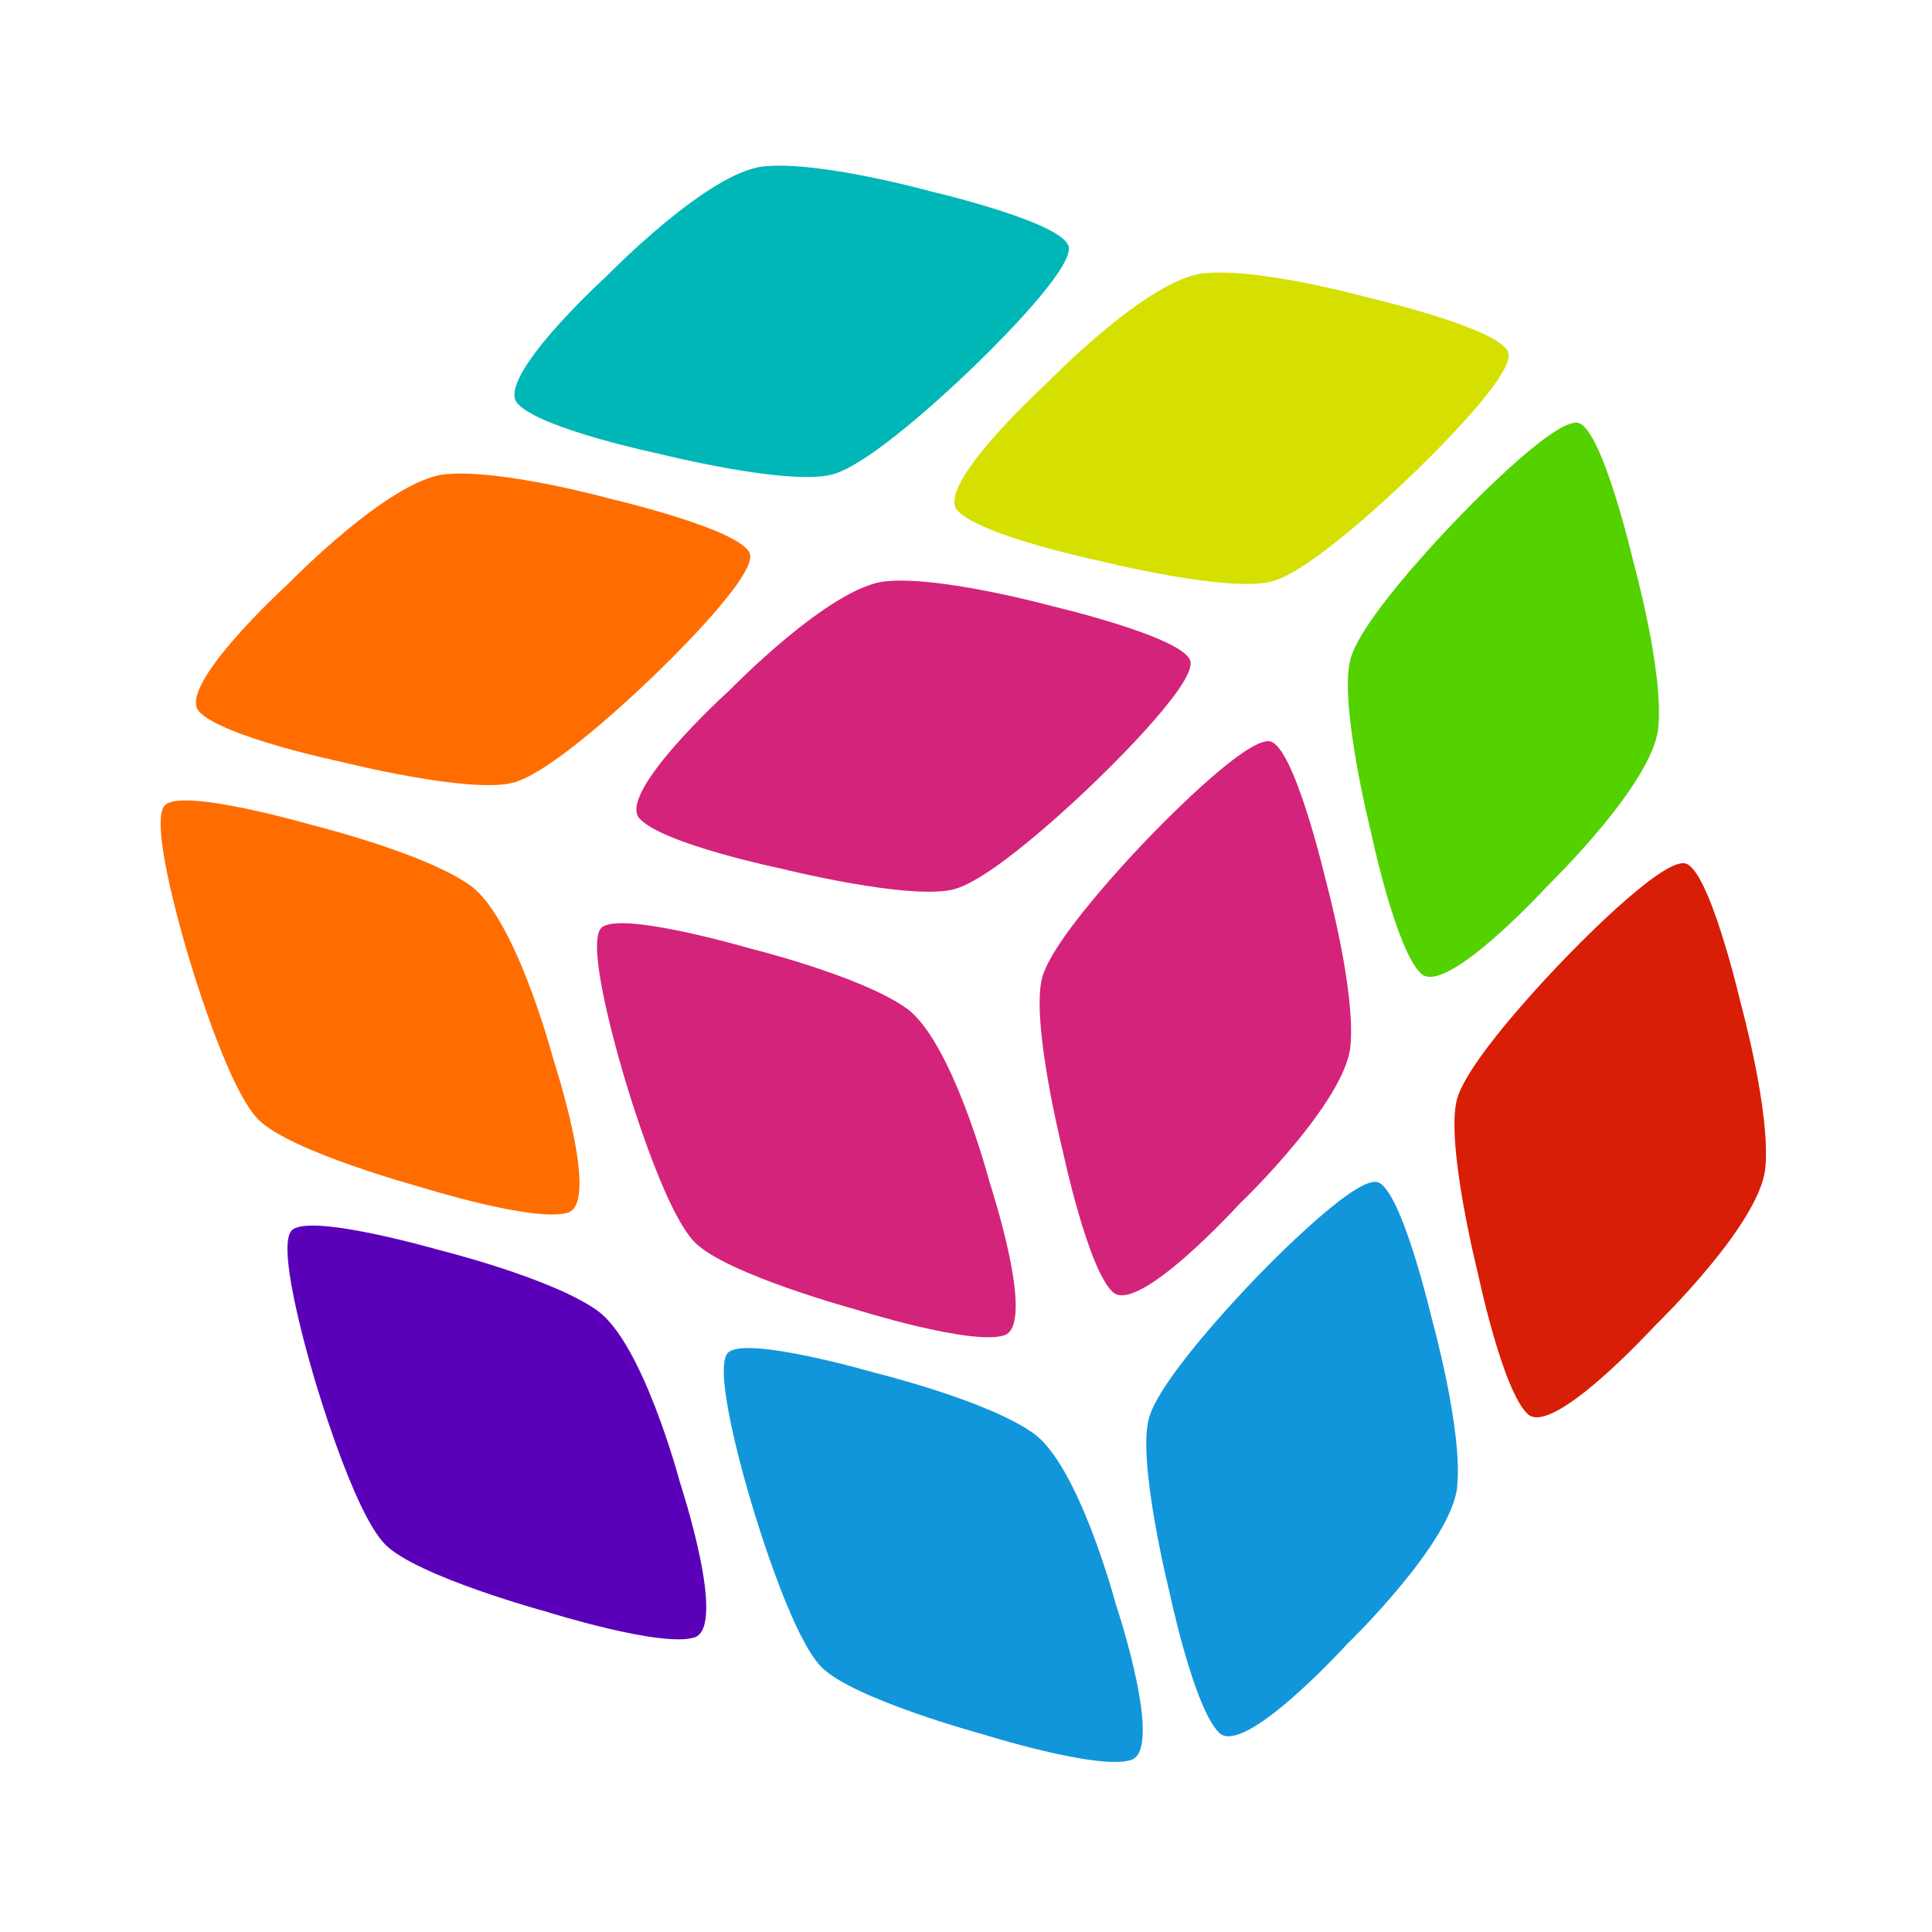
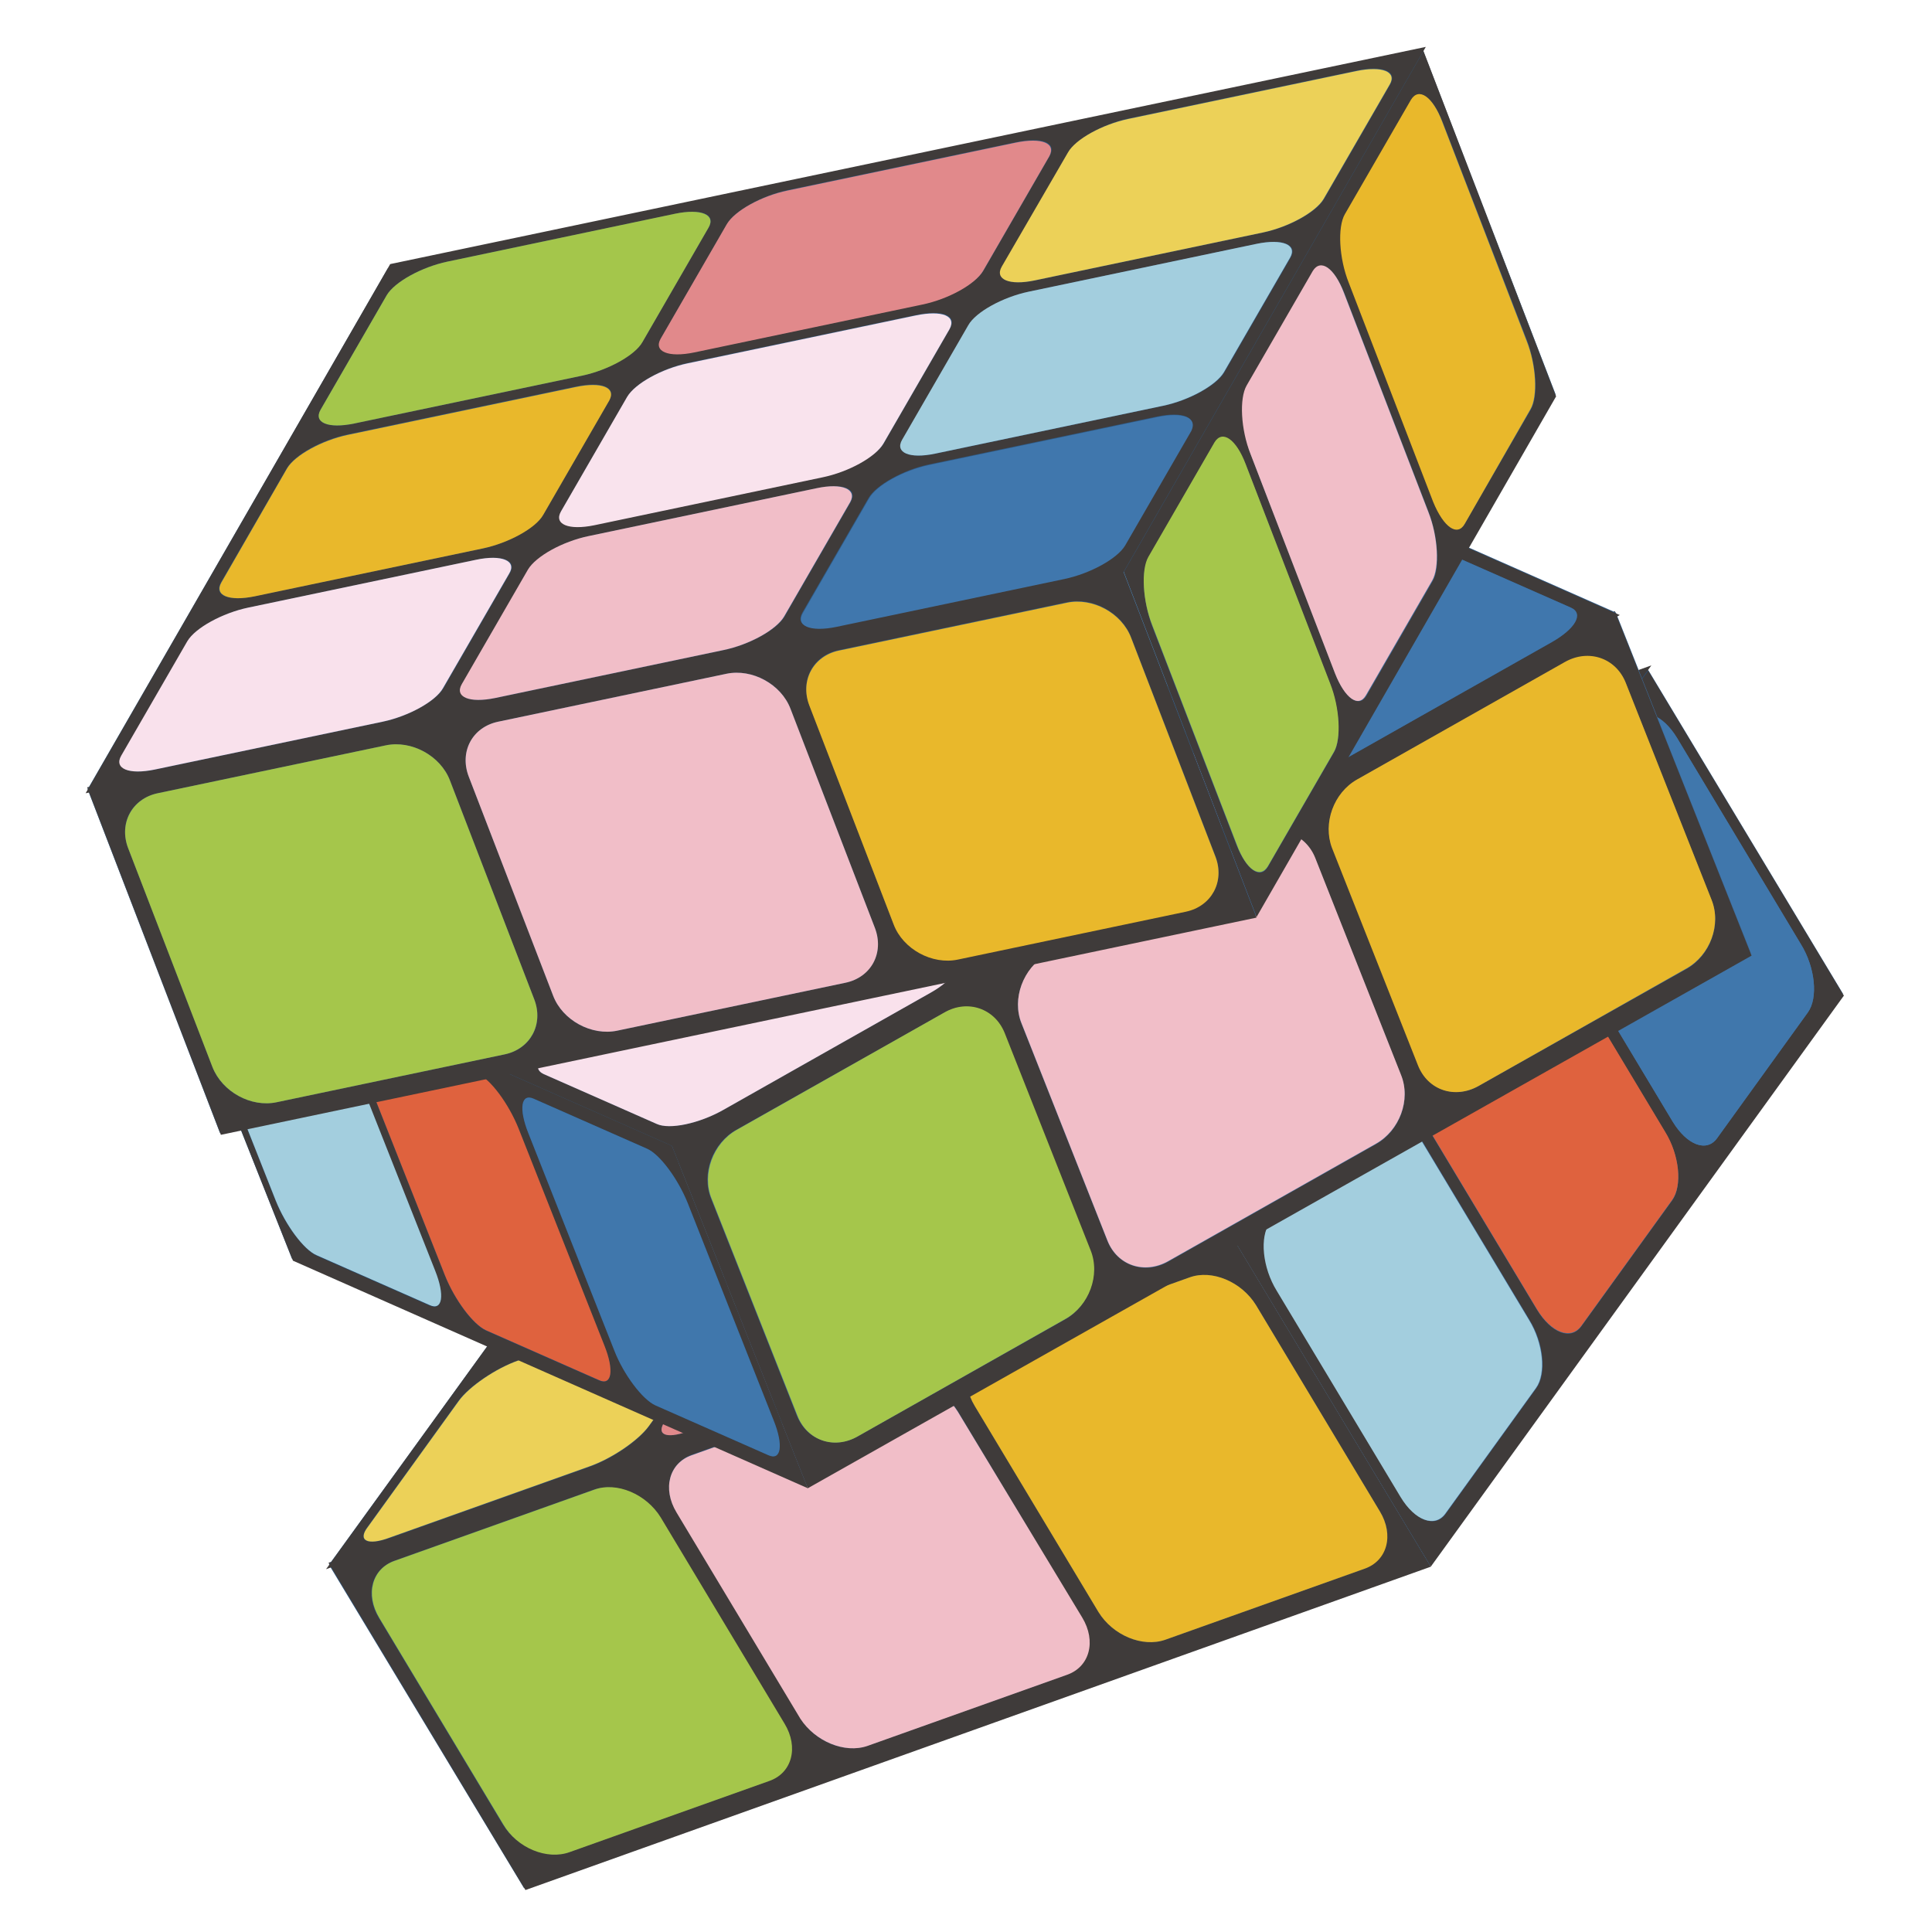
- <svg xmlns="http://www.w3.org/2000/svg" t="1748576677872" class="icon" viewBox="0 0 1024 1024" version="1.1" p-id="2520" width="200" height="200">
-   <path d="M555.016 202.9c1.724-1.724 53.589-54.938 82.745-58.011 29.68-3.298 88.741 13.191 88.741 13.191s69.929 16.264 73.001 29.081c3.298 12.742-50.067 63.408-50.067 63.408s-51.716 50.966-74.875 57.487c-23.085 6.446-92.114-10.868-92.114-10.868s-62.434-13.116-74.95-26.532c-11.992-13.341 45.72-65.956 47.518-67.755z" fill="#d5e000" p-id="2521" />
-   <path d="M318.623 491.908c-8.994 9.594 12.517 79.822 12.517 79.822s20.312 69.929 37.175 86.792c17.014 17.014 85.518 35.601 85.518 35.601s61.009 19.187 78.398 13.641c17.239-5.546-7.345-79.747-8.02-82.22-0.6-2.249-19.937-74.051-43.771-91.139-24.434-17.388-84.019-32.004-84.019-32.004s-68.804-20.087-77.798-10.493z" fill="#d4237a" p-id="2522" />
-   <path d="M339.009 433.896C351.451 447.387 413.885 460.354 413.885 460.354s68.954 17.239 92.114 10.868c23.085-6.446 74.875-57.337 74.875-57.337s53.215-50.666 50.067-63.408c-3.148-12.742-73.076-29.156-73.076-29.156s-59.136-16.264-88.741-13.191c-29.231 3.148-81.096 56.363-82.895 58.161-1.874 1.574-59.51 54.414-47.219 67.605z" fill="#d4237a" p-id="2523" />
-   <path d="M772.296 582.373c-6.371 23.16 10.943 92.189 10.943 92.189s13.041 62.508 26.532 74.95c13.191 12.142 65.881-45.345 67.68-47.144 1.724-1.724 54.938-53.439 58.161-82.895 3.148-29.68-13.266-88.816-13.266-88.816s-16.339-70.003-29.081-73.001c-12.816-3.223-63.483 49.992-63.483 49.992s-50.891 51.791-57.487 74.725z" fill="#d81e06" p-id="2524" />
-   <path d="M715.709 554.866c3.073-29.755-13.191-88.891-13.191-88.891s-16.339-69.854-29.231-73.001c-12.816-3.073-63.483 49.992-63.483 49.992s-50.816 51.866-57.337 74.875c-6.446 23.085 10.793 92.039 10.793 92.039s13.191 62.508 26.532 74.95c13.266 12.217 65.956-45.42 67.605-47.219 1.949-1.649 55.163-53.514 58.311-82.745z" fill="#d4237a" p-id="2525" />
-   <path d="M715.859 349.053c-6.521 23.01 10.793 92.039 10.793 92.039s13.116 62.434 26.532 74.95c13.116 12.217 65.881-45.345 67.68-47.144 1.724-1.724 54.864-53.664 58.011-82.745 3.223-29.755-13.266-88.816-13.266-88.816s-16.339-70.003-29.081-73.151c-12.816-3.223-63.408 50.067-63.408 50.067s-50.741 51.641-57.262 74.8z" fill="#53d200" p-id="2526" />
-   <path d="M272.453 414.709c23.16-6.521 74.95-57.412 74.95-57.412s53.215-50.666 50.142-63.483c-3.298-12.891-73.151-29.231-73.151-29.231s-59.061-16.339-88.741-13.191C206.347 254.615 154.482 307.68 152.758 309.404c-1.874 1.724-59.361 54.564-47.219 67.755 12.592 13.491 74.95 26.532 74.95 26.532s69.029 17.463 91.964 11.018z" fill="#ff6d00" p-id="2527" />
-   <path d="M591.516 850.694c-0.6-2.249-19.862-74.126-43.846-91.064-24.284-17.388-83.869-32.004-83.869-32.004s-68.954-20.087-78.023-10.568c-8.919 9.669 12.592 79.897 12.592 79.897s20.312 69.929 37.1 86.717c17.014 17.014 85.668 35.601 85.668 35.601s61.009 19.187 78.323 13.566c17.388-5.396-7.045-79.747-7.945-82.145z" fill="#1296db" p-id="2528" />
-   <path d="M274.402 213.992c12.442 13.491 74.95 26.532 74.95 26.532s68.879 17.313 92.114 10.868c23.085-6.446 74.95-57.412 74.95-57.412s53.14-50.591 49.992-63.333c-3.223-12.966-73.151-29.231-73.151-29.231s-59.136-16.414-88.741-13.191C375.21 91.449 323.27 144.588 321.546 146.312c-1.799 1.649-59.436 54.489-47.144 67.68z" fill="#00b7b7" p-id="2529" />
-   <path d="M714.21 871.156c1.799-1.649 54.864-53.514 58.086-82.82 3.223-29.755-13.266-88.816-13.266-88.816s-16.264-69.779-29.081-73.001c-12.816-3.073-63.558 50.067-63.558 50.067s-50.816 51.866-57.412 74.95c-6.371 23.01 10.793 92.039 10.793 92.039s13.116 62.434 26.607 75.025c13.416 12.067 66.181-45.645 67.83-47.443z" fill="#1296db" p-id="2530" />
-   <path d="M301.084 642.707c17.089-5.546-7.345-79.747-8.095-82.295-0.6-2.249-19.937-74.051-43.771-91.139-24.359-17.313-83.869-32.004-83.869-32.004s-69.029-20.012-78.023-10.418c-8.994 9.594 12.517 79.822 12.517 79.822s20.237 69.854 37.175 86.792 85.518 35.601 85.518 35.601 61.009 19.187 78.548 13.641z" fill="#ff6d00" p-id="2531" />
-   <path d="M360.37 785.637c-0.6-2.249-19.862-73.976-43.846-91.064-24.434-17.388-83.944-32.079-83.944-32.079S163.626 642.558 154.557 652.226c-8.994 9.594 12.517 79.822 12.517 79.822s20.312 69.779 37.175 86.642c16.939 16.939 85.518 35.601 85.518 35.601s61.009 19.187 78.323 13.566c17.388-5.546-6.97-79.822-7.72-82.22z" fill="#5b00b9" p-id="2532" />
+ <svg xmlns="http://www.w3.org/2000/svg" t="1748584109931" class="icon" viewBox="0 0 1024 1024" version="1.1" p-id="16222" width="200" height="200">
+   <path d="M873.696 355.287l103.08 171.364L757.797 829.351l-103.342-171.364z" fill="#3E72A7" p-id="16223" />
+   <path d="M865.324 382.234c5.494-7.587 15.959-3.663 23.546 8.895l65.668 109.359c7.587 12.296 9.157 28.517 3.663 36.104l-48.139 66.714c-5.494 7.587-15.959 3.663-23.546-8.895l-65.668-109.359c-7.587-12.296-9.157-28.517-3.663-36.104l48.139-66.714m-71.947 99.679c5.494-7.587 15.959-3.663 23.546 8.895l65.668 109.359c7.587 12.296 9.157 28.517 3.663 36.104l-48.139 66.714c-5.494 7.587-15.959 3.663-23.546-8.895l-65.668-109.359c-7.587-12.296-9.157-28.517-3.663-36.104l48.139-66.714m-71.947 99.417c5.494-7.587 15.959-3.663 23.546 8.895l65.668 109.359c7.587 12.296 9.157 28.517 3.663 36.104l-48.139 66.714c-5.494 7.587-15.959 3.663-23.546-8.895l-65.668-109.359c-7.587-12.296-9.157-28.779-3.663-36.104l48.139-66.714m36.889 249.067l218.98-302.7-104.388-173.457-218.98 302.7 104.388 173.457" fill="#3F3B3A" p-id="16224" />
+   <path d="M910.062 603.307l48.139-66.714c5.494-7.587 3.924-23.808-3.663-36.104l-65.668-109.359c-7.587-12.296-18.052-16.482-23.546-8.895l-48.139 66.714c-5.494 7.587-3.924 23.808 3.663 36.104l65.668 109.359c7.587 12.558 18.052 16.482 23.546 8.895" fill="#4077AC" p-id="16225" />
+   <path d="M838.115 702.725l48.139-66.714c5.494-7.587 3.924-23.808-3.663-36.104l-65.668-109.359c-7.587-12.296-18.052-16.482-23.546-8.895l-48.139 66.714c-5.494 7.587-3.924 23.808 3.663 36.104l65.668 109.359c7.587 12.558 18.052 16.482 23.546 8.895" fill="#DF623E" p-id="16226" />
+   <path d="M765.907 802.404l48.139-66.714c5.494-7.587 3.924-23.808-3.663-36.104l-65.668-109.359c-7.587-12.296-18.052-16.482-23.546-8.895l-48.139 66.714c-5.494 7.587-3.924 23.808 3.663 36.104l65.668 109.359c7.587 12.558 18.052 16.221 23.546 8.895" fill="#A3CEDE" p-id="16227" />
+   <path d="M654.455 657.987l103.342 171.364-480.082 171.364L174.373 829.351z" fill="#2C5782" p-id="16228" />
+   <path d="M630.385 677.085c12.035-4.186 27.732 2.355 35.319 14.651l65.668 109.359c7.587 12.296 3.663 25.901-8.11 30.348L617.566 869.118c-12.035 4.186-27.732-2.355-35.319-14.651l-65.668-109.359c-7.587-12.296-3.924-25.901 8.11-30.348l105.696-37.674m-158.021 56.249c12.035-4.186 27.732 2.355 35.319 14.651l65.668 109.359c7.587 12.296 3.924 25.901-8.11 30.348l-105.696 37.674c-12.035 4.186-27.732-2.355-35.319-14.651L358.557 801.357c-7.587-12.296-3.924-25.901 8.11-30.348l105.696-37.674m-157.76 56.249c12.035-4.186 27.732 2.355 35.319 14.651l65.668 109.359c7.587 12.296 3.924 25.901-8.11 30.348l-105.696 37.674c-12.035 4.186-27.732-2.355-35.319-14.651l-65.668-109.359c-7.587-12.296-3.924-25.901 8.11-30.348l105.696-37.674m-36.104 212.178l479.82-171.364-104.388-173.457-479.82 171.364 104.388 173.457" fill="#3F3B3A" p-id="16229" />
+   <path d="M617.566 869.118l105.696-37.674c12.035-4.186 15.697-17.79 8.11-30.348l-65.668-109.359c-7.587-12.296-23.285-19.099-35.319-14.651l-105.696 37.674c-12.035 4.186-15.697 17.79-8.11 30.348l65.668 109.359c7.587 12.296 23.285 18.837 35.319 14.651" fill="#E9B82B" p-id="16230" />
+   <path d="M459.806 925.367l105.696-37.674c12.035-4.186 15.697-17.79 8.11-30.348L507.683 748.247c-7.587-12.296-23.285-19.099-35.319-14.651l-105.696 37.674c-12.035 4.186-15.697 17.79-8.11 30.348l65.668 109.359c7.849 12.035 23.546 18.575 35.581 14.389" fill="#F1BEC8" p-id="16231" />
+   <path d="M302.046 981.617l105.696-37.674c12.035-4.186 15.697-17.79 8.11-30.348l-65.668-109.359c-7.587-12.296-23.285-19.099-35.319-14.651l-105.696 37.674c-12.035 4.186-15.697 17.79-8.11 30.348l65.668 109.359c7.325 12.558 23.285 19.099 35.319 14.651" fill="#A5C64B" p-id="16232" />
+   <path d="M174.373 829.351l219.242-302.7 480.082-171.364-219.242 302.7z" fill="#29527C" p-id="16233" />
+   <path d="M841.517 369.414c12.035-4.186 17.267-1.57 11.773 6.017L805.151 442.146c-5.494 7.587-19.622 17.267-31.657 21.453l-105.696 37.674c-12.035 4.186-17.267 1.57-11.773-6.017l48.139-66.714c5.494-7.587 19.622-17.267 31.657-21.453l105.696-37.674m-157.76 56.511c12.035-4.186 17.267-1.57 11.773 6.017l-48.139 66.714c-5.494 7.587-19.622 17.267-31.657 21.453l-105.696 37.674c-12.035 4.186-17.267 1.57-11.773-6.017l48.139-66.714c5.494-7.587 19.622-17.267 31.657-21.453l105.696-37.674M525.997 482.175c12.035-4.186 17.267-1.57 11.773 6.017L489.369 554.645c-5.494 7.587-19.622 17.267-31.657 21.453l-105.696 37.674c-12.035 4.186-17.267 1.57-11.773-6.017l48.139-66.714c5.494-7.587 19.622-17.267 31.657-21.453l105.958-37.412m242.788-12.035c12.035-4.186 17.267-1.57 11.773 6.017l-48.139 66.714c-5.494 7.587-19.622 17.267-31.657 21.453L595.066 601.737c-12.035 4.186-17.267 1.57-11.773-6.017l48.139-66.714c5.494-7.587 19.622-17.267 31.657-21.453l105.696-37.412m-157.76 56.249c12.035-4.186 17.267-1.57 11.773 6.017L574.659 599.121c-5.494 7.587-19.622 17.267-31.657 21.453l-105.696 37.674c-12.035 4.186-17.267 1.57-11.773-6.017l48.139-66.714c5.494-7.587 19.622-17.267 31.657-21.453l105.696-37.674m-158.021 56.249c12.035-4.186 17.267-1.57 11.773 6.017l-48.139 66.714c-5.494 7.587-19.622 17.267-31.657 21.453l-105.696 37.674c-12.035 4.186-17.267 1.57-11.773-6.017l48.139-66.714c5.494-7.587 19.622-17.267 31.657-21.453l105.696-37.674m243.05-12.035c12.035-4.186 17.267-1.57 11.773 6.017l-48.139 66.714c-5.494 7.587-19.622 17.267-31.657 21.453l-105.696 37.674c-12.035 4.186-17.267 1.57-11.773-6.017l48.139-66.714c5.494-7.587 19.622-17.267 31.657-21.453l105.696-37.674m-158.021 56.249c12.035-4.186 17.267-1.57 11.773 6.017l-48.139 66.714c-5.494 7.587-19.622 17.267-31.657 21.453L364.574 758.712c-12.035 4.186-17.267 1.57-11.773-6.017l48.139-66.714c5.494-7.587 19.622-17.267 31.657-21.453l105.435-37.674m-157.76 56.511c12.035-4.186 17.267-1.57 11.773 6.017L343.906 756.096c-5.494 7.587-19.622 17.267-31.657 21.453l-105.696 37.674c-12.035 4.186-17.267 1.57-11.773-6.017l48.139-66.714c5.494-7.587 19.622-17.267 31.657-21.453l105.696-37.674M172.803 831.706l479.82-171.364 222.643-307.671-479.82 171.364L172.803 831.706" fill="#3F3B3A" p-id="16234" />
+   <path d="M522.334 702.463l105.696-37.674c12.035-4.186 26.162-13.866 31.657-21.453l48.139-66.714c5.494-7.587 0.262-10.203-11.773-6.017l-105.696 37.674c-12.035 4.186-26.162 13.866-31.657 21.453l-48.139 66.714c-5.494 7.587-0.262 10.203 11.773 6.017" fill="#A4C64B" p-id="16235" />
+   <path d="M364.574 758.712l105.696-37.674c12.035-4.186 26.162-13.866 31.657-21.453l48.139-66.714c5.494-7.587 0.262-10.203-11.773-6.017L432.597 664.527c-12.035 4.186-26.162 13.866-31.657 21.453l-48.139 66.714c-5.494 7.587-0.262 10.203 11.773 6.017" fill="#E1898B" p-id="16236" />
+   <path d="M206.553 814.962l105.696-37.674c12.035-4.186 26.162-13.866 31.657-21.453l48.139-66.714c5.494-7.587 0.262-10.203-11.773-6.017L274.837 721.038c-12.035 4.186-26.162 13.866-31.657 21.453l-48.139 66.714c-5.756 7.325-0.262 10.203 11.511 5.756" fill="#ECD158" p-id="16237" />
+   <path d="M595.066 601.737l105.696-37.674c12.035-4.186 26.162-13.866 31.657-21.453l48.139-66.714c5.494-7.587 0.262-10.203-11.773-6.017L663.088 507.552c-12.035 4.186-26.162 13.866-31.657 21.453l-48.139 66.714c-5.494 7.587-0.262 10.465 11.773 6.017" fill="#E9B82B" p-id="16238" />
+   <path d="M437.306 658.248l105.696-37.674c12.035-4.186 26.162-13.866 31.657-21.453l48.139-66.714c5.494-7.587 0.262-10.203-11.773-6.017l-105.696 37.674c-12.035 4.186-26.162 13.866-31.657 21.453l-48.139 66.714c-5.494 7.587-0.262 10.203 11.773 6.017" fill="#F9E3ED" p-id="16239" />
+   <path d="M279.546 714.498l105.696-37.674c12.035-4.186 26.162-13.866 31.657-21.453l48.139-66.714c5.494-7.587 0.262-10.203-11.773-6.017l-105.696 37.674c-12.035 4.186-26.162 13.866-31.657 21.453l-48.139 66.714c-5.494 7.587-0.262 10.203 11.773 6.017" fill="#A3CEDE" p-id="16240" />
+   <path d="M667.798 501.273l105.696-37.674c12.035-4.186 26.162-13.866 31.657-21.453l48.139-66.714c5.494-7.587 0.262-10.203-11.773-6.017l-105.696 37.674c-12.035 4.186-26.162 13.866-31.657 21.453l-48.139 66.714c-5.494 7.587-0.262 10.203 11.773 6.017" fill="#F9E1EC" p-id="16241" />
+   <path d="M510.038 557.523l105.696-37.674c12.035-4.186 26.162-13.866 31.657-21.453l48.139-66.714c5.494-7.587 0.262-10.203-11.773-6.017l-105.696 37.674c-12.035 4.186-26.162 13.866-31.657 21.453l-48.139 66.714c-5.494 7.587-0.262 10.465 11.773 6.017" fill="#F1BEC8" p-id="16242" />
+   <path d="M352.278 614.034l105.696-37.674c12.035-4.186 26.162-13.866 31.657-21.453l48.139-66.714c5.494-7.587 0.262-10.203-11.773-6.017l-105.696 37.674c-12.035 4.186-26.162 13.866-31.657 21.453l-48.139 66.714c-5.494 7.587-0.262 10.203 11.773 6.017" fill="#4077AD" p-id="16243" />
+   <path d="M856.429 324.677l71.685 180.521-500.489 282.555-71.685-180.521z" fill="#3C6EA1" p-id="16244" />
+   <path d="M829.482 351.101c12.558-7.064 26.947-2.093 32.18 10.988l45.523 115.115c5.232 13.081-0.785 29.302-13.343 36.366L783.697 575.575c-12.558 7.064-26.947 2.093-31.918-10.988l-45.523-115.115c-5.232-13.081 0.785-29.302 13.343-36.366l109.882-62.005m-164.562 92.877c12.558-7.064 26.947-2.093 32.18 10.988l45.523 115.115c5.232 13.081-0.785 29.302-13.343 36.366l-110.144 62.267c-12.558 7.064-26.947 2.093-32.18-10.988l-45.523-115.115c-5.232-13.081 0.785-29.302 13.343-36.366l110.144-62.267m-164.562 92.877c12.558-7.064 26.947-2.093 31.918 10.988l45.523 115.115c5.232 13.081-0.785 29.302-13.343 36.366l-109.882 62.005c-12.558 7.064-26.947 2.093-32.18-10.988l-45.523-115.115c-5.232-13.081 0.785-29.302 13.343-36.366l110.144-62.005m-72.208 251.945l500.227-282.293-72.47-182.614-500.227 282.293 72.47 182.614" fill="#3F3B3A" p-id="16245" />
+   <path d="M783.697 575.575l110.144-62.267c12.558-7.064 18.575-23.285 13.343-36.366l-45.523-115.115c-5.232-13.081-19.622-18.052-32.18-10.988l-110.144 62.267c-12.558 7.064-18.314 23.285-13.343 36.366l45.523 115.115c5.232 13.343 19.622 18.052 32.18 10.988" fill="#E9B82B" p-id="16246" />
+   <path d="M619.135 668.452l110.144-62.267c12.558-7.064 18.575-23.285 13.343-36.366l-45.523-115.115c-5.232-13.081-19.622-18.052-32.18-10.988L554.776 505.983c-12.558 7.064-18.575 23.546-13.343 36.366l45.523 115.115c5.232 13.343 19.622 18.052 32.18 10.988" fill="#F1BEC8" p-id="16247" />
+   <path d="M454.573 761.329l110.144-62.267c12.558-7.064 18.575-23.285 13.343-36.366l-45.523-115.115c-5.232-13.081-19.622-18.052-31.918-10.988l-110.144 62.267c-12.558 7.064-18.575 23.546-13.343 36.366l45.523 115.115c5.232 13.343 19.622 18.052 31.918 10.988" fill="#A5C64B" p-id="16248" />
+   <path d="M355.941 607.231l71.685 180.521L154.751 667.144l-71.685-180.521z" fill="#21486F" p-id="16249" />
+   <path d="M342.859 608.801c6.802 3.139 16.482 15.959 21.715 29.04l45.523 115.115c5.232 13.081 3.924 21.192-2.878 18.314l-59.912-26.424c-6.802-3.139-16.482-15.959-21.715-29.04l-45.523-115.115c-5.232-13.081-3.924-21.192 2.878-18.314l59.912 26.424m-89.737-39.505c6.802 3.139 16.482 15.959 21.715 29.04l45.523 115.115c5.232 13.081 3.924 21.192-2.878 18.314l-59.912-26.424c-6.802-3.139-16.482-15.959-21.715-29.04l-45.523-115.115c-5.232-13.081-3.924-21.192 2.878-18.314l59.912 26.424m-89.737-39.767c6.802 3.139 16.482 15.959 21.715 29.04l45.523 115.115c5.232 13.081 3.924 21.192-2.878 18.314l-59.912-26.424c-6.802-3.139-16.482-15.959-21.715-29.04l-45.523-115.115c-5.232-13.081-3.924-21.192 2.878-18.314l59.912 26.424m-8.11 138.661l272.875 120.609-72.47-182.614-272.875-120.609 72.47 182.614" fill="#3F3B3A" p-id="16250" />
+   <path d="M347.307 744.846l59.912 26.424c6.802 3.139 8.11-5.232 2.878-18.314l-45.523-115.115c-5.232-13.081-14.913-26.162-21.715-29.04l-59.912-26.424c-6.802-3.139-8.11 5.232-2.878 18.314l45.523 115.115c4.971 12.82 14.913 25.901 21.715 29.04" fill="#4077AC" p-id="16251" />
+   <path d="M257.57 705.079l59.912 26.424c6.802 3.139 8.11-5.232 2.878-18.314l-45.523-115.115c-5.232-13.081-14.913-26.162-21.715-29.04l-59.912-26.424c-6.802-3.139-8.11 5.232-2.878 18.314l45.523 115.115c5.232 13.081 14.913 25.901 21.715 29.04" fill="#DF623E" p-id="16252" />
+   <path d="M167.832 665.312L227.745 691.736c6.802 3.139 8.11-5.232 2.878-18.314l-45.523-115.115c-5.232-13.081-14.913-26.162-21.715-29.04l-59.912-26.424c-6.802-3.139-8.11 5.232-2.878 18.314l45.523 115.115c5.232 13.081 14.913 26.162 21.715 29.04" fill="#A3CEDE" p-id="16253" />
+   <path d="M583.554 204.067l272.875 120.609-500.489 282.555L83.066 486.622z" fill="#2F5A86" p-id="16254" />
+   <path d="M383.15 588.394c-12.558 7.064-28.255 10.465-35.058 7.325l-59.912-26.424c-6.802-3.139-2.093-11.25 10.203-18.314l110.144-62.267c12.558-7.064 28.255-10.465 35.058-7.325l59.912 26.424c6.802 3.139 2.093 11.25-10.203 18.314l-110.144 62.267m164.562-92.877c-12.558 7.064-28.255 10.465-35.058 7.325L452.742 476.419c-6.802-3.139-2.093-11.25 10.203-18.314l110.144-62.267c12.558-7.064 28.255-10.465 35.058-7.325l59.912 26.424c6.802 3.139 2.093 11.25-10.203 18.314l-110.144 62.267m164.562-92.877c-12.558 7.064-28.255 10.465-35.058 7.325l-59.912-26.424c-6.802-3.139-2.093-11.25 10.203-18.314l110.144-62.267c12.558-7.064 28.255-10.465 35.058-7.325l59.912 26.424c6.802 3.139 2.093 11.25-10.203 18.314l-110.144 62.267m-419.646 145.725c-12.558 7.064-28.255 10.465-35.058 7.325l-59.912-26.424c-6.802-3.139-2.093-11.25 10.203-18.314l110.144-62.267c12.558-7.064 28.255-10.465 35.058-7.325l59.912 26.424c6.802 3.139 2.093 11.25-10.203 18.314l-110.144 62.267m164.562-92.877c-12.558 7.064-28.255 10.465-35.058 7.325l-59.912-26.424c-6.802-3.139-2.093-11.25 10.203-18.314l110.144-62.267c12.558-7.064 28.255-10.465 35.058-7.325l59.912 26.424c6.802 3.139 2.093 11.25-10.203 18.314l-110.144 62.267m164.562-92.877c-12.558 7.064-28.255 10.465-35.058 7.325l-59.912-26.424c-6.802-3.139-2.093-11.25 10.203-18.314l110.144-62.267c12.558-7.064 28.255-10.465 35.058-7.325l59.912 26.424c6.802 3.139 2.093 11.25-10.203 18.314l-110.144 62.267M202.105 508.337c-12.558 7.064-28.255 10.465-35.058 7.325L107.135 489.239c-6.802-3.139-2.093-11.25 10.203-18.314l110.144-62.267c12.558-7.064 28.255-10.465 35.058-7.325l59.912 26.424c6.802 3.139 2.093 11.25-10.203 18.314l-110.144 62.267m164.3-92.877c-12.558 7.064-28.255 10.465-35.058 7.325l-59.912-26.424c-6.802-3.139-2.093-11.25 10.203-18.314l110.144-62.267c12.558-7.064 28.255-10.465 35.058-7.325L486.753 334.88c6.802 3.139 2.093 11.25-10.203 18.314L366.406 415.46m164.562-92.877c-12.558 7.064-28.255 10.465-35.058 7.325L435.998 303.485c-6.802-3.139-2.093-11.25 10.203-18.314l110.144-62.267c12.558-7.064 28.255-10.465 35.058-7.325l59.912 26.424c6.802 3.139 2.093 11.25-10.203 18.314l-110.144 62.267m50.232-119.301L80.973 485.576l277.322 122.702 500.227-282.293-277.322-122.702" fill="#3F3B3A" p-id="16255" />
+   <path d="M227.483 408.658L117.339 470.925c-12.558 7.064-17.267 15.174-10.203 18.314l59.912 26.424c6.802 3.139 22.5-0.262 35.058-7.325l110.144-62.267c12.558-7.064 17.006-15.174 10.203-18.314l-59.912-26.424c-7.064-3.139-22.761 0.262-35.058 7.325" fill="#A4C64B" p-id="16256" />
+   <path d="M391.783 315.781l-110.144 62.267c-12.558 7.064-17.267 15.174-10.203 18.314l59.912 26.424c6.802 3.139 22.5-0.262 35.058-7.325l110.144-62.267c12.558-7.064 17.267-15.174 10.203-18.314l-59.912-26.424c-6.802-3.139-22.5 0.262-35.058 7.325" fill="#E1898B" p-id="16257" />
+   <path d="M556.345 222.904L446.201 285.171c-12.558 7.064-17.006 15.174-10.203 18.314l59.912 26.424c6.802 3.139 22.5-0.262 35.058-7.325L641.112 260.317c12.558-7.064 17.267-15.174 10.203-18.314L591.403 215.579c-6.802-3.139-22.5 0.262-35.058 7.325" fill="#ECD158" p-id="16258" />
+   <path d="M318.005 448.687l-110.144 62.267c-12.558 7.064-17.267 15.174-10.203 18.314l59.912 26.424c6.802 3.139 22.5-0.262 35.058-7.325l110.144-62.267c12.558-7.064 17.006-15.174 10.203-18.314l-59.912-26.424c-6.802-2.878-22.5 0.262-35.058 7.325" fill="#E9B82B" p-id="16259" />
+   <path d="M482.567 355.81l-110.144 62.267c-12.558 7.064-17.267 15.174-10.203 18.314l59.912 26.424c6.802 3.139 22.5-0.262 35.058-7.325l110.144-62.267c12.558-7.064 17.006-15.174 10.203-18.314l-59.912-26.424c-7.064-2.878-22.5 0.262-35.058 7.325" fill="#F9E3ED" p-id="16260" />
+   <path d="M646.868 262.933l-110.144 62.267c-12.558 7.064-17.006 15.174-10.203 18.314l59.912 26.424c6.802 3.139 22.5-0.262 35.058-7.325l110.144-62.267c12.558-7.064 17.006-15.174 10.203-18.314l-59.912-26.424c-6.802-2.878-22.5 0.262-35.058 7.325" fill="#A3CEDE" p-id="16261" />
+   <path d="M408.527 488.715L298.383 550.982c-12.558 7.064-17.006 15.174-10.203 18.314l59.912 26.424c6.802 3.139 22.5-0.262 35.058-7.325l110.144-62.267c12.558-7.064 17.006-15.174 10.203-18.314L443.585 481.39c-6.802-2.878-22.5 0.262-35.058 7.325" fill="#F9E1EC" p-id="16262" />
+   <path d="M573.089 395.839l-110.144 62.267c-12.558 7.064-17.006 15.174-10.203 18.314l59.912 26.424c6.802 3.139 22.5-0.262 35.058-7.325l110.144-62.267c12.558-7.064 17.267-15.174 10.203-18.314l-59.912-26.424c-6.802-2.878-22.5 0.262-35.058 7.325" fill="#F1BEC8" p-id="16263" />
+   <path d="M737.652 302.962l-110.144 62.267c-12.558 7.064-17.006 15.174-10.203 18.314l59.912 26.424c6.802 3.139 22.5-0.262 35.058-7.325l110.144-62.267c12.558-7.064 17.267-15.174 10.203-18.314L772.709 295.636c-6.802-2.878-22.5 0.262-35.058 7.325" fill="#4077AD" p-id="16264" />
+   <path d="M754.396 27.209l70.115 181.829-158.806 276.014-70.115-181.829z" fill="#3A6B9C" p-id="16265" />
+   <path d="M748.117 53.11c3.924-6.802 11.25-1.831 16.482 11.511L809.337 180.521c4.971 13.081 6.017 29.564 2.093 36.366l-35.058 60.697c-3.924 6.802-11.25 1.831-16.482-11.511l-44.738-116.161c-4.971-13.081-6.017-29.564-2.093-36.366l35.058-60.435M696.053 143.894c3.924-6.802 11.25-1.831 16.482 11.511l44.738 116.161c4.971 13.081 6.017 29.564 2.093 36.366l-35.058 60.697c-3.924 6.802-11.25 1.831-16.482-11.25l-44.738-116.161c-4.971-13.081-6.017-29.564-2.093-36.366L696.053 143.894m-52.325 90.784c3.924-6.802 11.25-1.831 16.482 11.511l44.738 116.161c4.971 13.081 6.017 29.564 2.093 36.366l-35.058 60.697c-3.924 6.802-11.25 1.831-16.482-11.25l-44.738-116.161c-4.971-13.081-6.017-29.564-2.093-36.366L643.728 234.678m22.238 251.422l158.806-276.014-70.639-183.922-158.806 276.014 70.639 183.922" fill="#3F3B3A" p-id="16266" />
+   <path d="M776.372 277.584L811.168 216.887c3.924-6.802 3.139-23.285-2.093-36.366l-44.738-116.161c-4.971-13.081-12.296-18.314-16.482-11.511l-35.058 60.697c-3.924 6.802-3.139 23.285 2.093 36.366l44.738 116.161c5.494 13.343 12.82 18.575 16.744 11.511" fill="#E9B82B" p-id="16267" />
+   <path d="M724.047 368.368l35.058-60.697c3.924-6.802 3.139-23.285-2.093-36.366l-44.738-116.161c-4.971-13.081-12.296-18.314-16.482-11.511l-35.058 60.697c-3.924 6.802-3.139 23.285 2.093 36.366l44.738 116.161c5.232 13.343 12.558 18.575 16.482 11.511" fill="#F1BEC8" p-id="16268" />
+   <path d="M671.984 459.152l35.058-60.697c3.924-6.802 3.139-23.285-2.093-36.366L660.211 245.927c-4.971-13.081-12.296-18.314-16.482-11.511l-35.058 60.697c-3.924 6.802-3.139 23.285 2.093 36.366l44.738 116.161c4.971 13.343 12.296 18.314 16.482 11.511" fill="#A5C64B" p-id="16269" />
+   <path d="M595.589 303.223l70.115 181.829-549.151 115.377-70.115-182.091z" fill="#305C88" p-id="16270" />
+   <path d="M565.502 319.182c13.604-2.878 29.04 5.494 34.011 18.575l44.738 116.161c4.971 13.081-1.831 26.162-15.697 29.04l-120.871 25.378c-13.604 2.878-29.04-5.494-34.011-18.575l-44.738-116.161c-4.971-13.081 1.831-26.162 15.697-29.04l120.871-25.378m-180.521 37.936c13.866-2.878 29.04 5.494 34.011 18.575l44.738 116.161c4.971 13.081-1.831 26.162-15.697 29.04l-120.871 25.378c-13.866 2.878-29.04-5.494-34.011-18.575l-44.738-116.161c-4.971-13.081 1.831-26.162 15.697-29.04l120.871-25.378m-180.521 37.936c13.604-2.878 29.04 5.494 34.011 18.575l44.738 116.161c4.971 13.081-1.831 26.162-15.697 29.04L146.641 584.208c-13.604 2.878-29.04-5.494-34.011-18.575l-44.738-116.161c-4.971-13.081 1.831-26.162 15.697-29.04l120.871-25.378m-87.383 206.422l548.889-115.115-70.9-184.184-548.889 115.115 70.9 184.184" fill="#3F3B3A" p-id="16271" />
+   <path d="M507.683 508.599l120.871-25.378c13.604-2.878 20.668-15.959 15.697-29.04l-44.738-116.161c-4.971-13.081-20.407-21.453-34.011-18.575l-120.871 25.378c-13.604 2.878-20.668 15.959-15.697 29.04l44.738 116.161c4.971 13.081 20.407 21.453 34.011 18.575" fill="#E9B82B" p-id="16272" />
+   <path d="M327.162 546.273l120.871-25.378c13.866-2.878 20.668-15.959 15.697-29.04l-44.738-116.161c-4.971-13.081-20.407-21.453-34.011-18.575l-120.871 25.378c-13.866 2.878-20.668 15.959-15.697 29.04l44.738 116.161c4.971 13.081 20.407 21.453 34.011 18.575" fill="#F1BEC8" p-id="16273" />
+   <path d="M146.641 584.208l120.871-25.378c13.604-2.878 20.668-15.959 15.697-29.04l-44.738-116.161c-4.971-13.081-20.407-21.453-34.011-18.575l-120.871 25.378c-13.604 2.878-20.668 15.959-15.697 29.04L112.63 565.633c5.232 13.081 20.407 21.453 34.011 18.575" fill="#A5C64B" p-id="16274" />
+   <path d="M754.396 27.209l-158.806 276.014-549.151 115.115L205.506 142.324z" fill="#2E5A86" p-id="16275" />
+   <path d="M82.281 407.873c-13.604 2.878-21.715-0.262-17.79-7.325L99.548 339.851c3.924-6.802 18.314-14.913 32.18-17.79l120.871-25.378c13.604-2.878 21.715 0.262 17.529 7.325l-35.058 60.697c-3.924 6.802-18.314 14.913-31.918 17.79l-120.871 25.378m180.521-37.936c-13.866 2.878-21.715-0.262-17.79-7.325L280.069 301.915c3.924-6.802 18.314-14.913 32.18-17.79l120.871-25.378c13.866-2.878 21.715 0.262 17.79 7.325l-35.058 60.697c-3.924 6.802-18.314 14.913-32.18 17.79l-120.871 25.378m180.26-37.936c-13.604 2.878-21.715-0.262-17.79-7.325l35.058-60.697c3.924-6.802 18.314-14.913 31.918-17.79l120.871-25.378c13.604-2.878 21.715 0.262 17.79 7.325l-35.058 60.697c-3.924 6.802-18.314 14.913-32.18 17.79l-120.609 25.378m-308.194-15.959c-13.604 2.878-21.715-0.262-17.79-7.325l35.058-60.697c3.924-6.802 18.314-14.913 32.18-17.79l120.871-25.378c13.604-2.878 21.715 0.262 17.79 7.325L287.918 272.875c-3.924 6.802-18.314 14.913-31.918 17.79l-121.132 25.378m180.521-37.936c-13.866 2.878-21.715-0.262-17.79-7.325l35.058-60.697c3.924-6.802 18.314-14.913 32.18-17.79l120.871-25.378c13.866-2.878 21.715 0.262 17.79 7.325L468.439 234.939c-3.924 6.802-18.314 14.913-32.18 17.79l-120.871 25.378m180.521-37.674c-13.604 2.878-21.715-0.262-17.529-7.325l35.058-60.697c3.924-6.802 18.314-14.913 31.918-17.79l120.871-25.378c13.604-2.878 21.715 0.262 17.79 7.325L648.961 197.265c-3.924 6.802-18.314 14.913-32.18 17.79l-120.871 25.378M187.716 224.474c-13.604 2.878-21.715-0.262-17.79-7.325l35.058-60.697c3.924-6.802 18.314-14.913 32.18-17.79l120.871-25.378c13.604-2.878 21.715 0.262 17.529 7.325l-35.058 60.697c-3.924 6.802-18.314 14.913-31.918 17.79l-120.871 25.378m180.521-37.936c-13.866 2.878-21.715-0.262-17.79-7.325l35.058-60.697c3.924-6.802 18.314-14.913 32.18-17.79l120.871-25.378c13.866-2.878 21.715 0.262 17.79 7.325l-35.058 60.697c-3.924 6.802-18.314 14.913-32.18 17.79l-120.871 25.378m180.521-37.936c-13.604 2.878-21.715-0.262-17.529-7.325l35.058-60.697c3.924-6.802 18.314-14.913 31.918-17.79l120.871-25.378c13.604-2.878 21.715 0.262 17.79 7.325l-35.058 60.697c-3.924 6.802-18.314 14.913-32.18 17.79l-120.871 25.378m206.945-123.749L206.815 139.969 45.392 420.431l548.889-115.115L755.704 24.854" fill="#3F3B3A" p-id="16276" />
+   <path d="M357.772 113.284L237.163 138.661c-13.604 2.878-27.994 10.727-32.18 17.79L169.925 217.149c-3.924 6.802 3.924 10.203 17.79 7.325l120.871-25.378c13.604-2.878 27.994-10.727 31.918-17.79l35.058-60.697c3.924-6.802-3.924-10.203-17.79-7.325" fill="#A4C64B" p-id="16277" />
+   <path d="M538.293 75.61l-120.871 25.378c-13.866 2.878-27.994 10.727-32.18 17.79l-35.058 60.697c-3.924 6.802 3.924 10.203 17.79 7.325l120.871-25.378c13.866-2.878 27.994-10.727 32.18-17.79l35.058-60.697c3.924-7.064-3.924-10.203-17.79-7.325" fill="#E1898B" p-id="16278" />
+   <path d="M718.815 37.674l-120.871 25.378c-13.604 2.878-27.994 10.727-31.918 17.79L530.968 141.277c-3.924 6.802 3.924 10.203 17.529 7.325l120.871-25.378c13.604-2.878 27.994-10.727 32.18-17.79l35.058-60.697c3.924-6.802-4.186-9.942-17.79-7.064" fill="#ECD158" p-id="16279" />
+   <path d="M305.185 205.114l-120.871 25.378c-13.604 2.878-27.994 10.727-32.18 17.79L117.339 308.717c-3.924 6.802 3.924 10.203 17.79 7.325l120.871-25.378C269.604 287.787 283.994 279.939 287.918 272.875l35.058-60.697c3.663-6.802-4.186-9.942-17.79-7.064" fill="#E9B82B" p-id="16280" />
+   <path d="M485.445 167.178l-120.871 25.378c-13.866 2.878-27.994 10.727-32.18 17.79l-35.058 60.697c-3.924 6.802 3.924 10.203 17.79 7.325l120.871-25.378c13.866-2.878 27.994-10.727 32.18-17.79l35.058-60.697c3.924-7.064-3.924-10.203-17.79-7.325" fill="#F9E3ED" p-id="16281" />
+   <path d="M665.966 129.243l-120.871 25.378c-13.604 2.878-27.994 10.727-31.918 17.79l-35.058 60.697c-3.924 6.802 3.924 10.203 17.529 7.325l120.871-25.378c13.604-2.878 27.994-10.727 32.18-17.79l35.058-60.697c3.924-6.802-3.924-10.203-17.79-7.325" fill="#A3CEDE" p-id="16282" />
+   <path d="M252.337 296.683l-120.871 25.378c-13.604 2.878-27.994 10.727-32.18 17.79l-35.058 60.697c-3.924 6.802 3.924 10.203 17.79 7.325l120.871-25.378c13.604-2.878 27.994-10.727 31.918-17.79l35.058-60.697c4.186-6.802-3.924-10.203-17.529-7.325" fill="#F9E1EC" p-id="16283" />
+   <path d="M432.858 258.747l-120.871 25.378c-13.866 2.878-27.994 10.727-32.18 17.79l-35.058 60.697c-3.924 6.802 3.924 10.203 17.79 7.325l120.871-25.378c13.866-2.878 27.994-10.727 32.18-17.79l35.058-60.697c3.663-6.802-4.186-10.203-17.79-7.325" fill="#F1BEC8" p-id="16284" />
+   <path d="M613.38 221.073l-120.871 25.378c-13.604 2.878-27.994 10.727-31.918 17.79l-35.058 60.697c-3.924 6.802 3.924 10.203 17.79 7.325l120.871-25.378c13.604-2.878 27.994-10.727 32.18-17.79l35.058-60.697c3.401-7.064-4.448-10.203-18.052-7.325" fill="#4077AD" p-id="16285" />
</svg>
